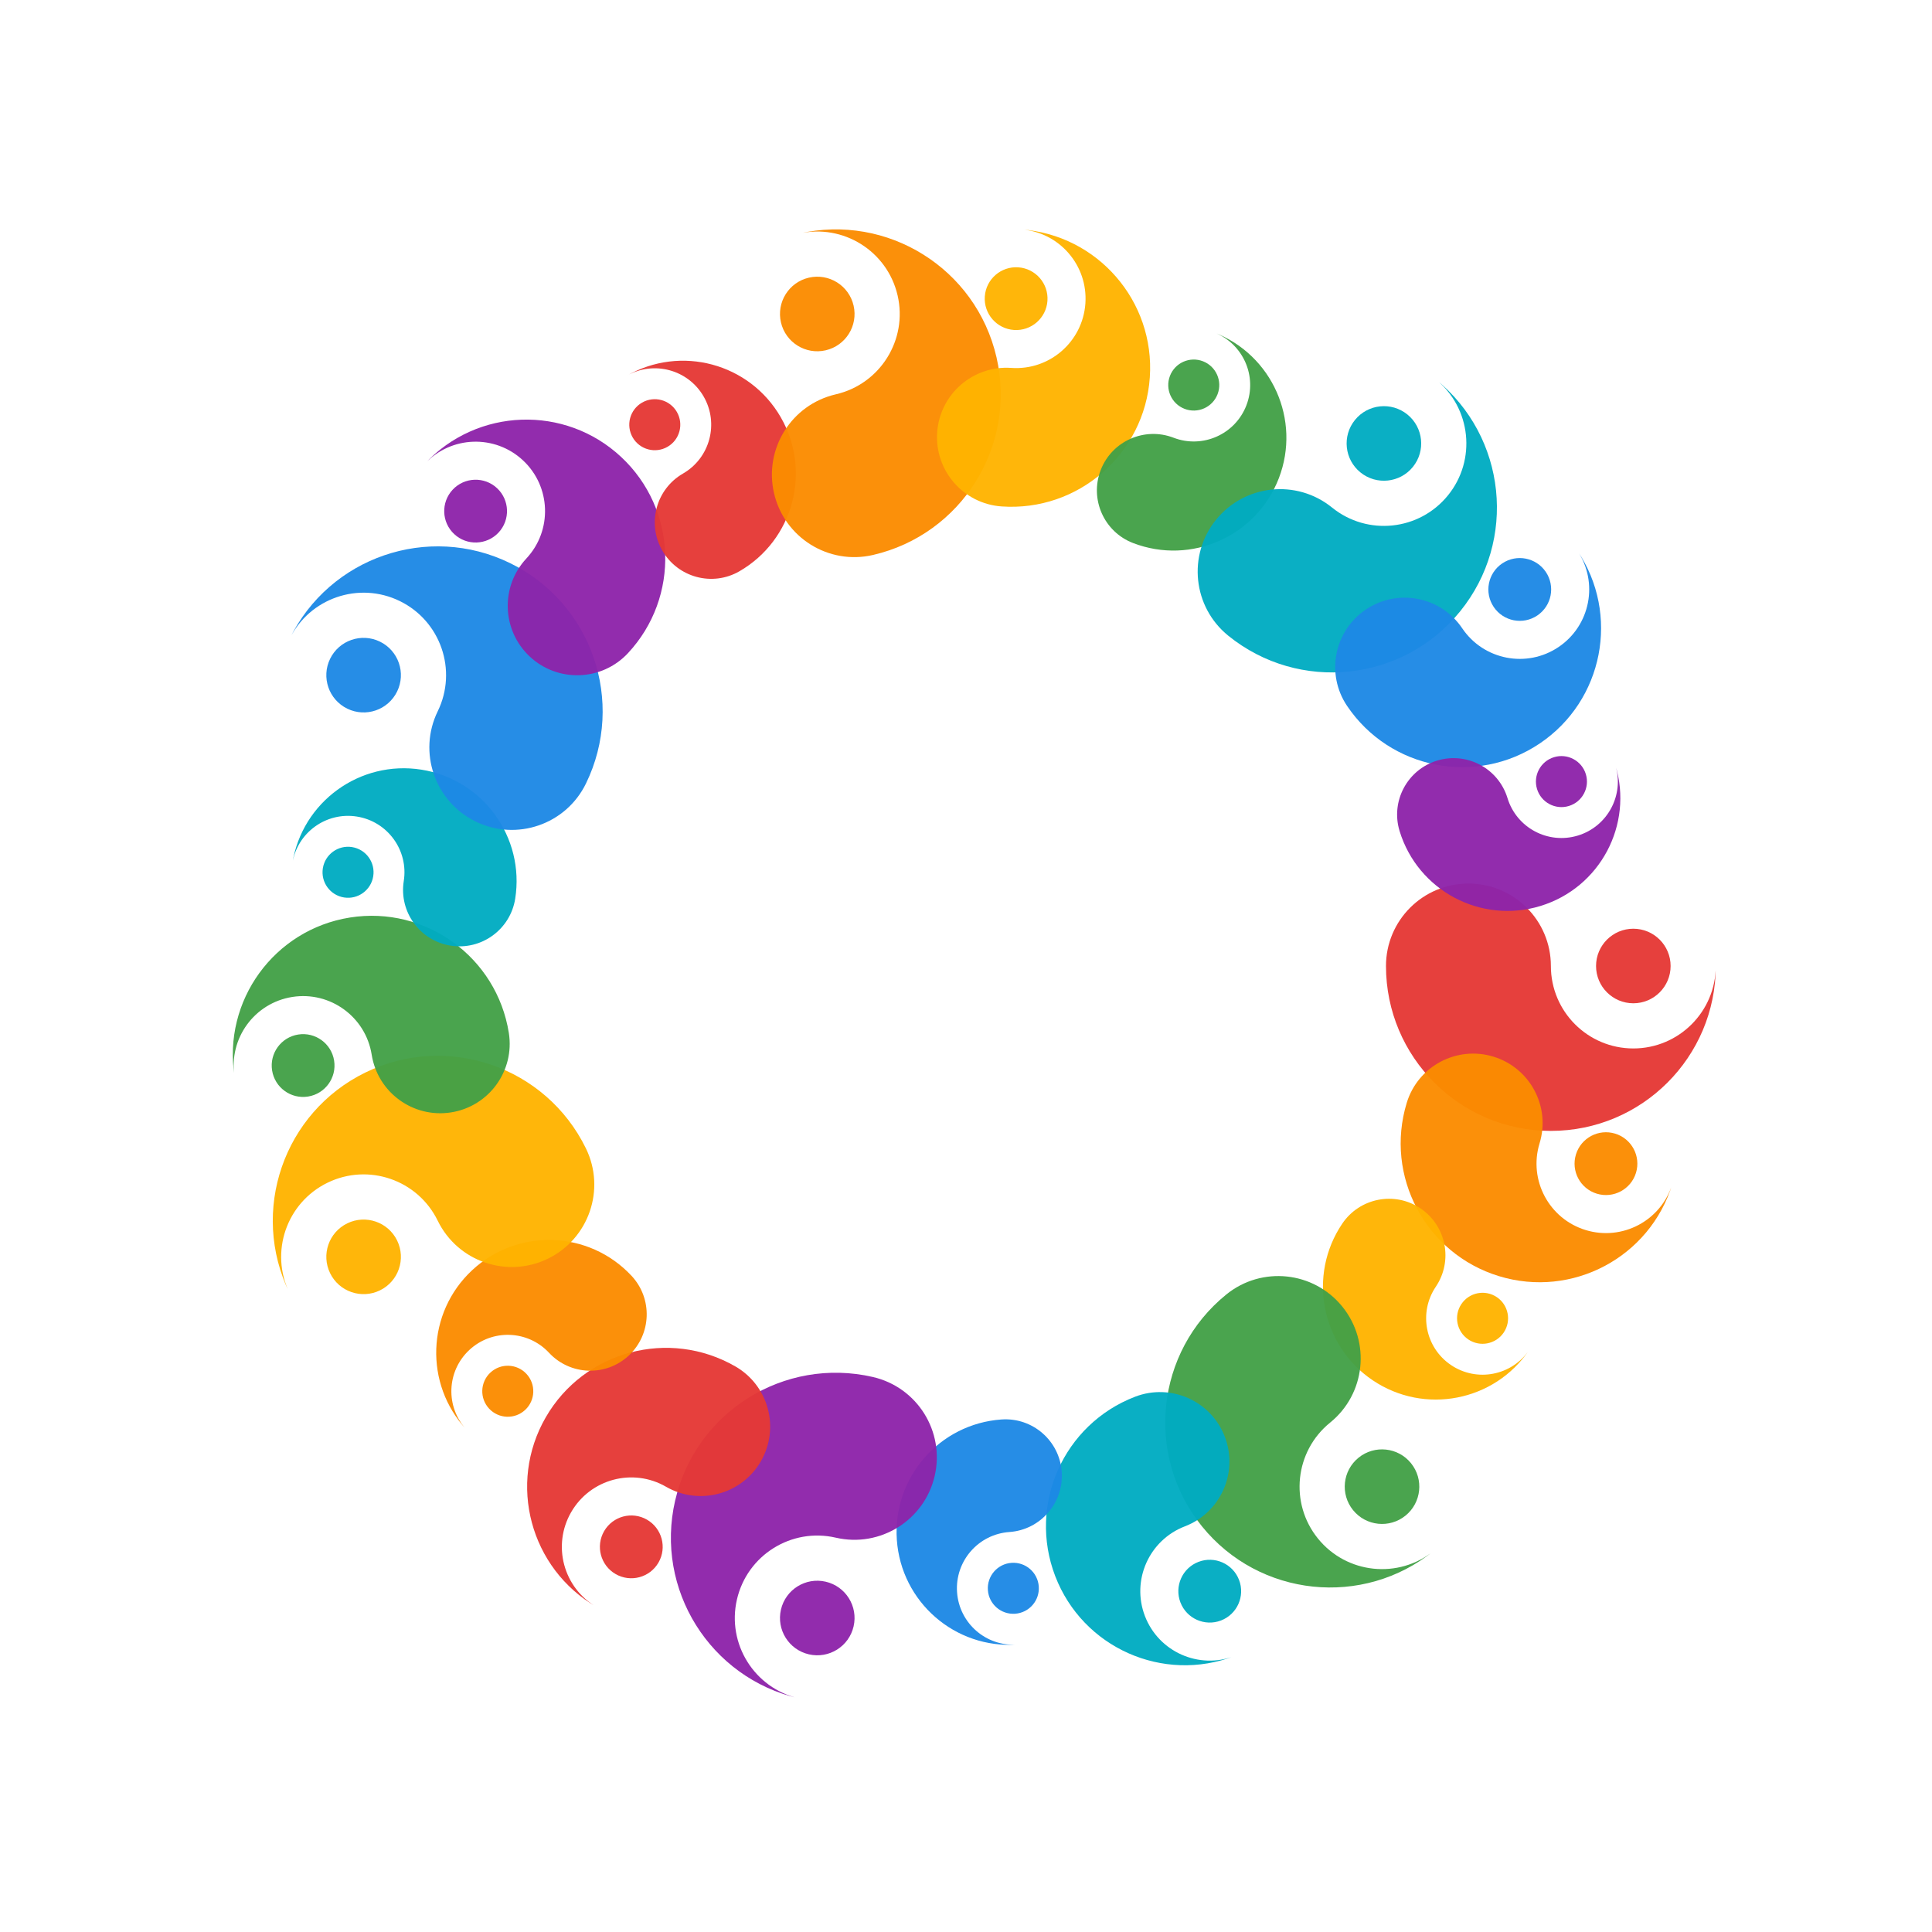
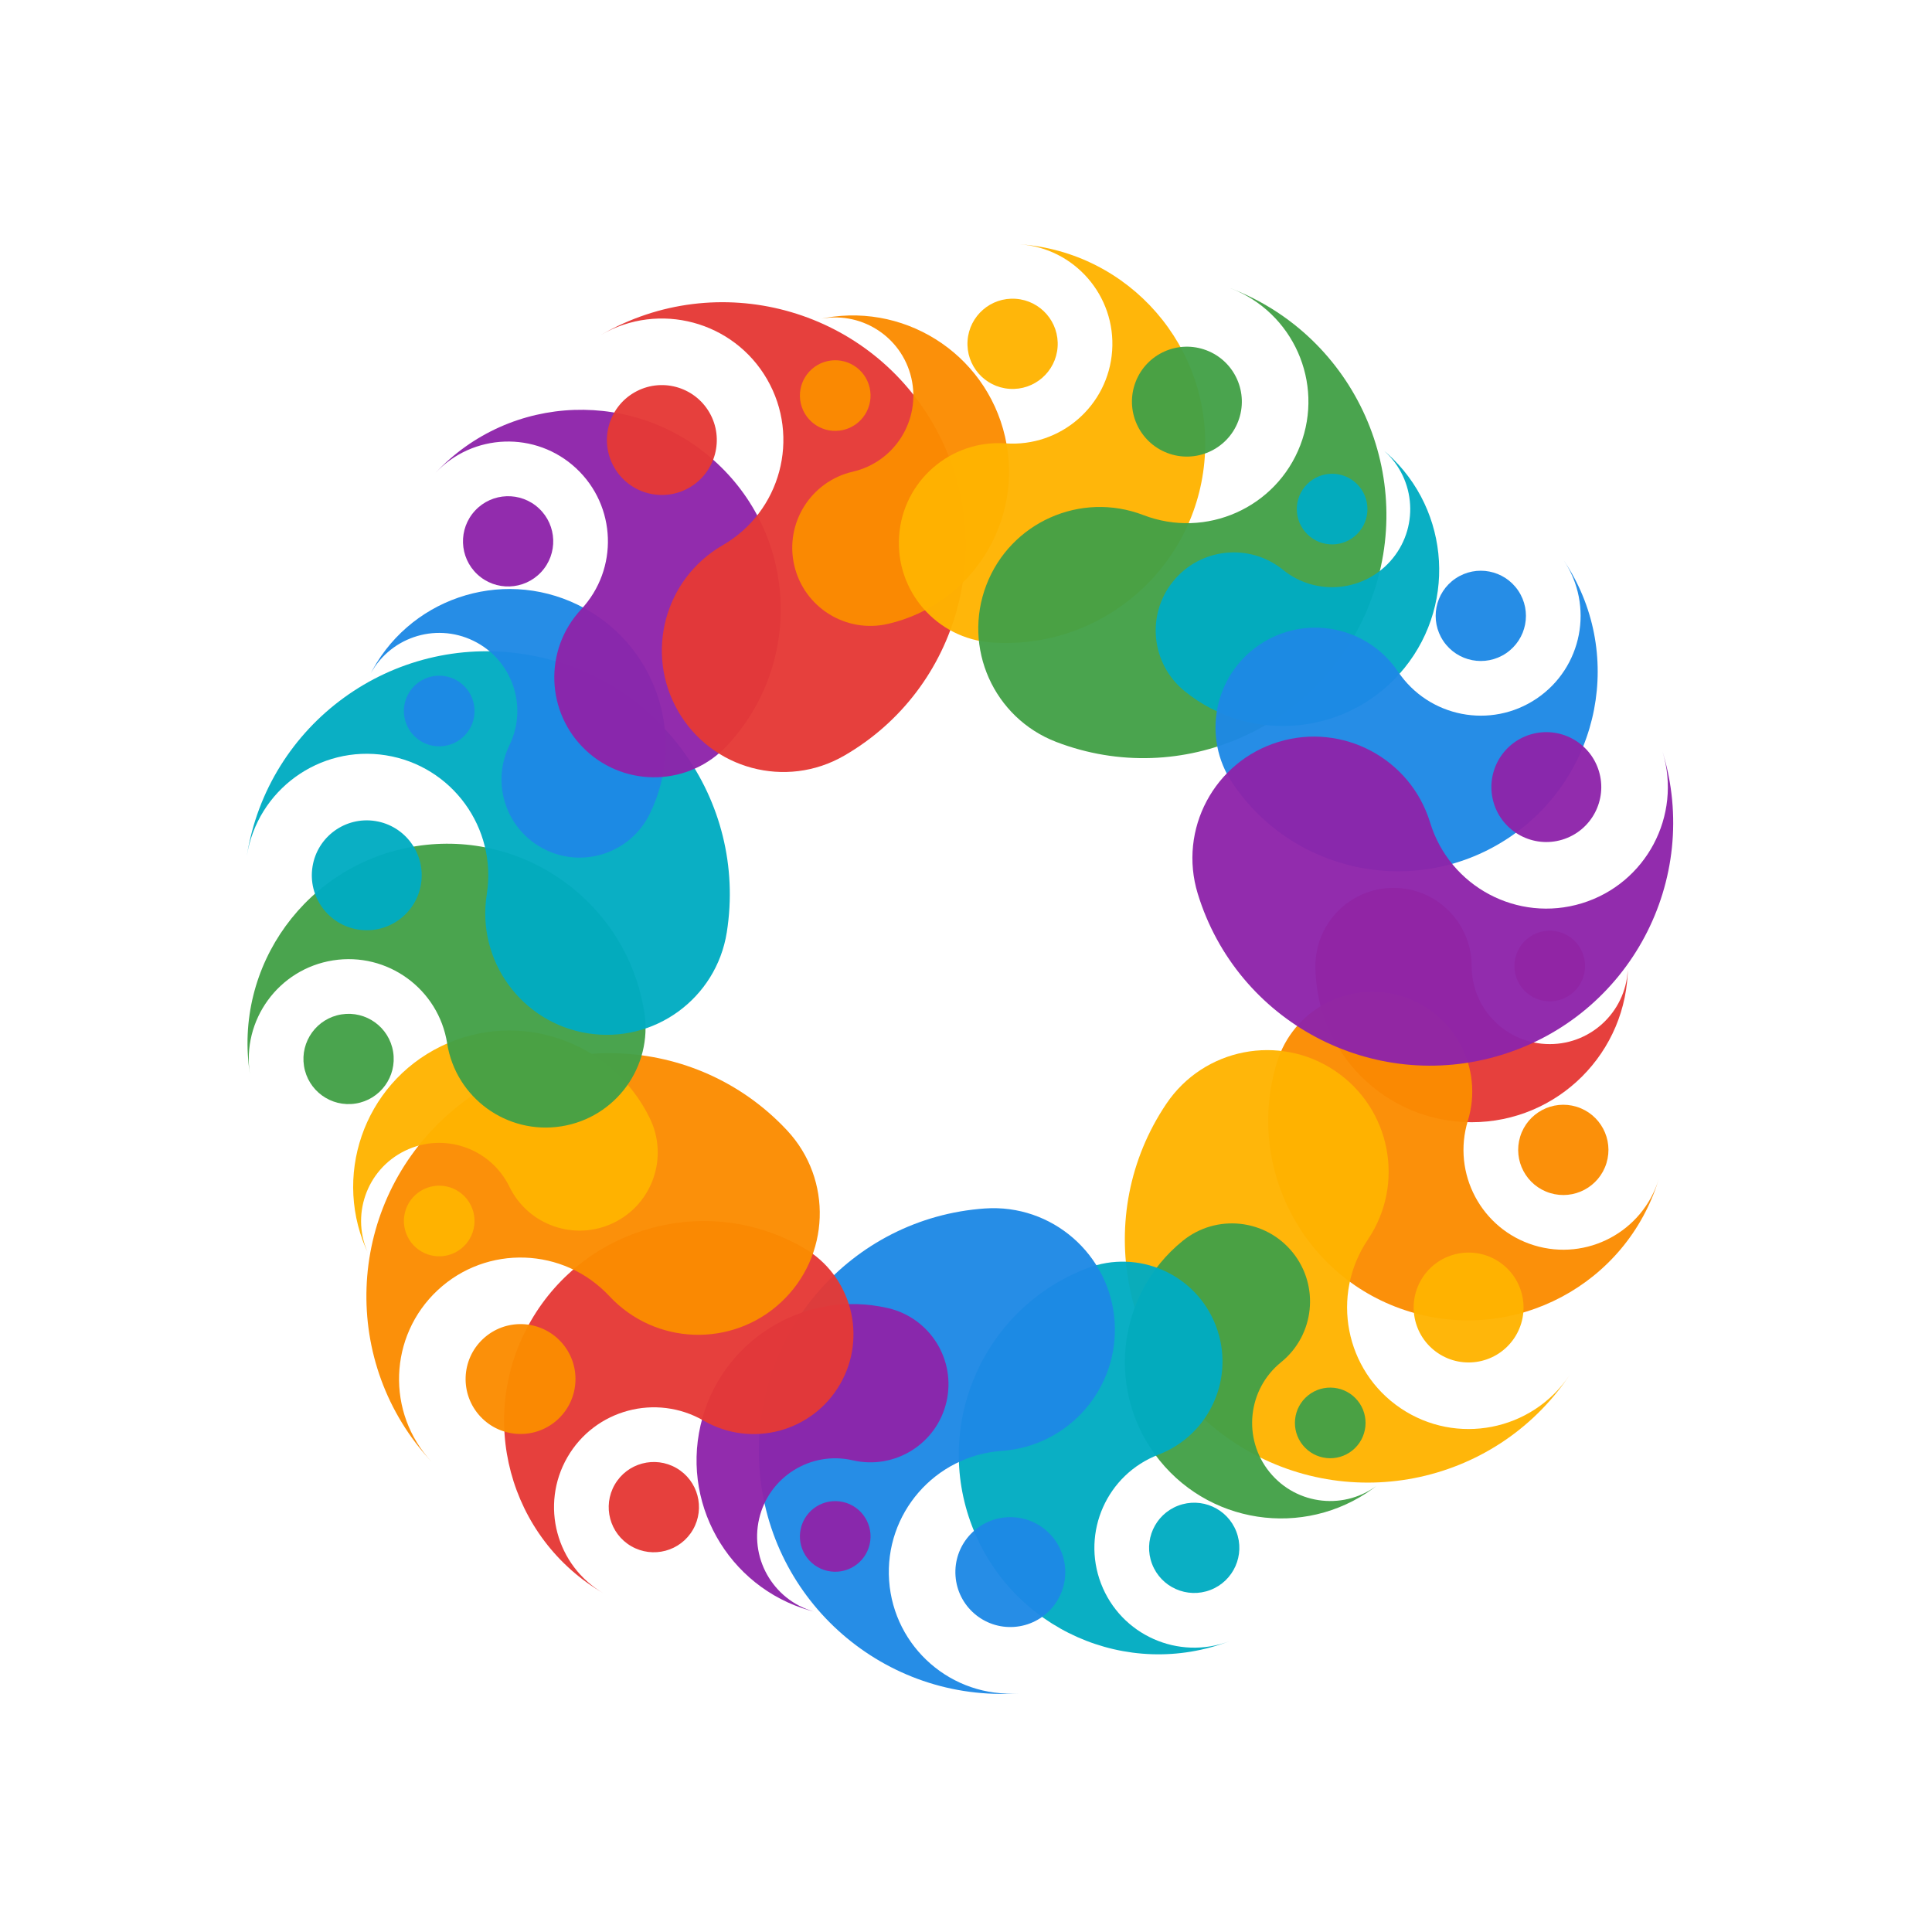
<svg xmlns="http://www.w3.org/2000/svg" xmlns:xlink="http://www.w3.org/1999/xlink" width="512" height="512" viewBox="0 0 1024 1024" role="img" aria-labelledby="agentgo-logo-title">
  <defs>
    <g id="agentgo-fish">
      <path d="M256 26 A230 230 0 0 1 256 486 A115 115 0 0 1 256 256 A115 115 0 0 0 256 26 Z" />
      <circle cx="256" cy="141" r="52" />
    </g>
  </defs>
-   <use xlink:href="#agentgo-fish" transform="translate(822 512) rotate(90) scale(0.38) translate(-256 -256)" fill="#E53935" fill-opacity=".96" />
-   <use xlink:href="#agentgo-fish" transform="translate(816 606) rotate(107) scale(0.32) translate(-256 -256)" fill="#FB8C00" fill-opacity=".96" />
-   <use xlink:href="#agentgo-fish" transform="translate(761 682) rotate(124) scale(0.26) translate(-256 -256)" fill="#FFB300" fill-opacity=".96" />
-   <use xlink:href="#agentgo-fish" transform="translate(705 754) rotate(141) scale(0.38) translate(-256 -256)" fill="#43A047" fill-opacity=".96" />
-   <use xlink:href="#agentgo-fish" transform="translate(628 809) rotate(159) scale(0.32) translate(-256 -256)" fill="#00ACC1" fill-opacity=".96" />
-   <use xlink:href="#agentgo-fish" transform="translate(535 812) rotate(176) scale(0.26) translate(-256 -256)" fill="#1E88E5" fill-opacity=".96" />
-   <use xlink:href="#agentgo-fish" transform="translate(443 815) rotate(193) scale(0.38) translate(-256 -256)" fill="#8E24AA" fill-opacity=".96" />
-   <use xlink:href="#agentgo-fish" transform="translate(353 788) rotate(210) scale(0.32) translate(-256 -256)" fill="#E53935" fill-opacity=".96" />
-   <use xlink:href="#agentgo-fish" transform="translate(291 717) rotate(227) scale(0.26) translate(-256 -256)" fill="#FB8C00" fill-opacity=".96" />
-   <use xlink:href="#agentgo-fish" transform="translate(232 647) rotate(244) scale(0.38) translate(-256 -256)" fill="#FFB300" fill-opacity=".96" />
-   <use xlink:href="#agentgo-fish" transform="translate(197 559) rotate(261) scale(0.32) translate(-256 -256)" fill="#43A047" fill-opacity=".96" />
-   <use xlink:href="#agentgo-fish" transform="translate(214 467) rotate(279) scale(0.26) translate(-256 -256)" fill="#00ACC1" fill-opacity=".96" />
-   <use xlink:href="#agentgo-fish" transform="translate(232 377) rotate(296) scale(0.38) translate(-256 -256)" fill="#1E88E5" fill-opacity=".96" />
-   <use xlink:href="#agentgo-fish" transform="translate(279 296) rotate(313) scale(0.32) translate(-256 -256)" fill="#8E24AA" fill-opacity=".96" />
-   <use xlink:href="#agentgo-fish" transform="translate(362 251) rotate(330) scale(0.26) translate(-256 -256)" fill="#E53935" fill-opacity=".96" />
-   <use xlink:href="#agentgo-fish" transform="translate(443 209) rotate(347) scale(0.38) translate(-256 -256)" fill="#FB8C00" fill-opacity=".96" />
-   <use xlink:href="#agentgo-fish" transform="translate(536 195) rotate(364) scale(0.32) translate(-256 -256)" fill="#FFB300" fill-opacity=".96" />
-   <use xlink:href="#agentgo-fish" transform="translate(622 232) rotate(381) scale(0.26) translate(-256 -256)" fill="#43A047" fill-opacity=".96" />
-   <use xlink:href="#agentgo-fish" transform="translate(706 269) rotate(399) scale(0.38) translate(-256 -256)" fill="#00ACC1" fill-opacity=".96" />
-   <use xlink:href="#agentgo-fish" transform="translate(775 333) rotate(416) scale(0.32) translate(-256 -256)" fill="#1E88E5" fill-opacity=".96" />
-   <use xlink:href="#agentgo-fish" transform="translate(799 423) rotate(433) scale(0.26) translate(-256 -256)" fill="#8E24AA" fill-opacity=".96" />
+   <use xlink:href="#agentgo-fish" transform="translate(780 512) rotate(90) scale(0.36) translate(-256 -256)" fill="#E53935" fill-opacity=".96" />
+   <use xlink:href="#agentgo-fish" transform="translate(778 594) rotate(107) scale(0.46) translate(-256 -256)" fill="#FB8C00" fill-opacity=".96" />
+   <use xlink:href="#agentgo-fish" transform="translate(725 657) rotate(124) scale(0.56) translate(-256 -256)" fill="#FFB300" fill-opacity=".96" />
+   <use xlink:href="#agentgo-fish" transform="translate(679 722) rotate(141) scale(0.36) translate(-256 -256)" fill="#43A047" fill-opacity=".96" />
+   <use xlink:href="#agentgo-fish" transform="translate(614 771) rotate(159) scale(0.46) translate(-256 -256)" fill="#00ACC1" fill-opacity=".96" />
+   <use xlink:href="#agentgo-fish" transform="translate(531 769) rotate(176) scale(0.56) translate(-256 -256)" fill="#1E88E5" fill-opacity=".96" />
+   <use xlink:href="#agentgo-fish" transform="translate(452 774) rotate(193) scale(0.36) translate(-256 -256)" fill="#8E24AA" fill-opacity=".96" />
+   <use xlink:href="#agentgo-fish" transform="translate(373 753) rotate(210) scale(0.46) translate(-256 -256)" fill="#E53935" fill-opacity=".96" />
+   <use xlink:href="#agentgo-fish" transform="translate(323 687) rotate(227) scale(0.56) translate(-256 -256)" fill="#FB8C00" fill-opacity=".96" />
+   <use xlink:href="#agentgo-fish" transform="translate(270 629) rotate(244) scale(0.36) translate(-256 -256)" fill="#FFB300" fill-opacity=".96" />
+   <use xlink:href="#agentgo-fish" transform="translate(237 553) rotate(261) scale(0.46) translate(-256 -256)" fill="#43A047" fill-opacity=".96" />
+   <use xlink:href="#agentgo-fish" transform="translate(258 474) rotate(279) scale(0.56) translate(-256 -256)" fill="#00ACC1" fill-opacity=".96" />
+   <use xlink:href="#agentgo-fish" transform="translate(270 395) rotate(296) scale(0.36) translate(-256 -256)" fill="#1E88E5" fill-opacity=".96" />
+   <use xlink:href="#agentgo-fish" transform="translate(308 323) rotate(313) scale(0.46) translate(-256 -256)" fill="#8E24AA" fill-opacity=".96" />
+   <use xlink:href="#agentgo-fish" transform="translate(383 289) rotate(330) scale(0.56) translate(-256 -256)" fill="#E53935" fill-opacity=".96" />
+   <use xlink:href="#agentgo-fish" transform="translate(452 250) rotate(347) scale(0.36) translate(-256 -256)" fill="#FB8C00" fill-opacity=".96" />
+   <use xlink:href="#agentgo-fish" transform="translate(533 235) rotate(364) scale(0.46) translate(-256 -256)" fill="#FFB300" fill-opacity=".96" />
+   <use xlink:href="#agentgo-fish" transform="translate(606 273) rotate(381) scale(0.56) translate(-256 -256)" fill="#43A047" fill-opacity=".96" />
+   <use xlink:href="#agentgo-fish" transform="translate(680 302) rotate(399) scale(0.36) translate(-256 -256)" fill="#00ACC1" fill-opacity=".96" />
+   <use xlink:href="#agentgo-fish" transform="translate(741 356) rotate(416) scale(0.46) translate(-256 -256)" fill="#1E88E5" fill-opacity=".96" />
+   <use xlink:href="#agentgo-fish" transform="translate(758 436) rotate(433) scale(0.56) translate(-256 -256)" fill="#8E24AA" fill-opacity=".96" />
</svg>
